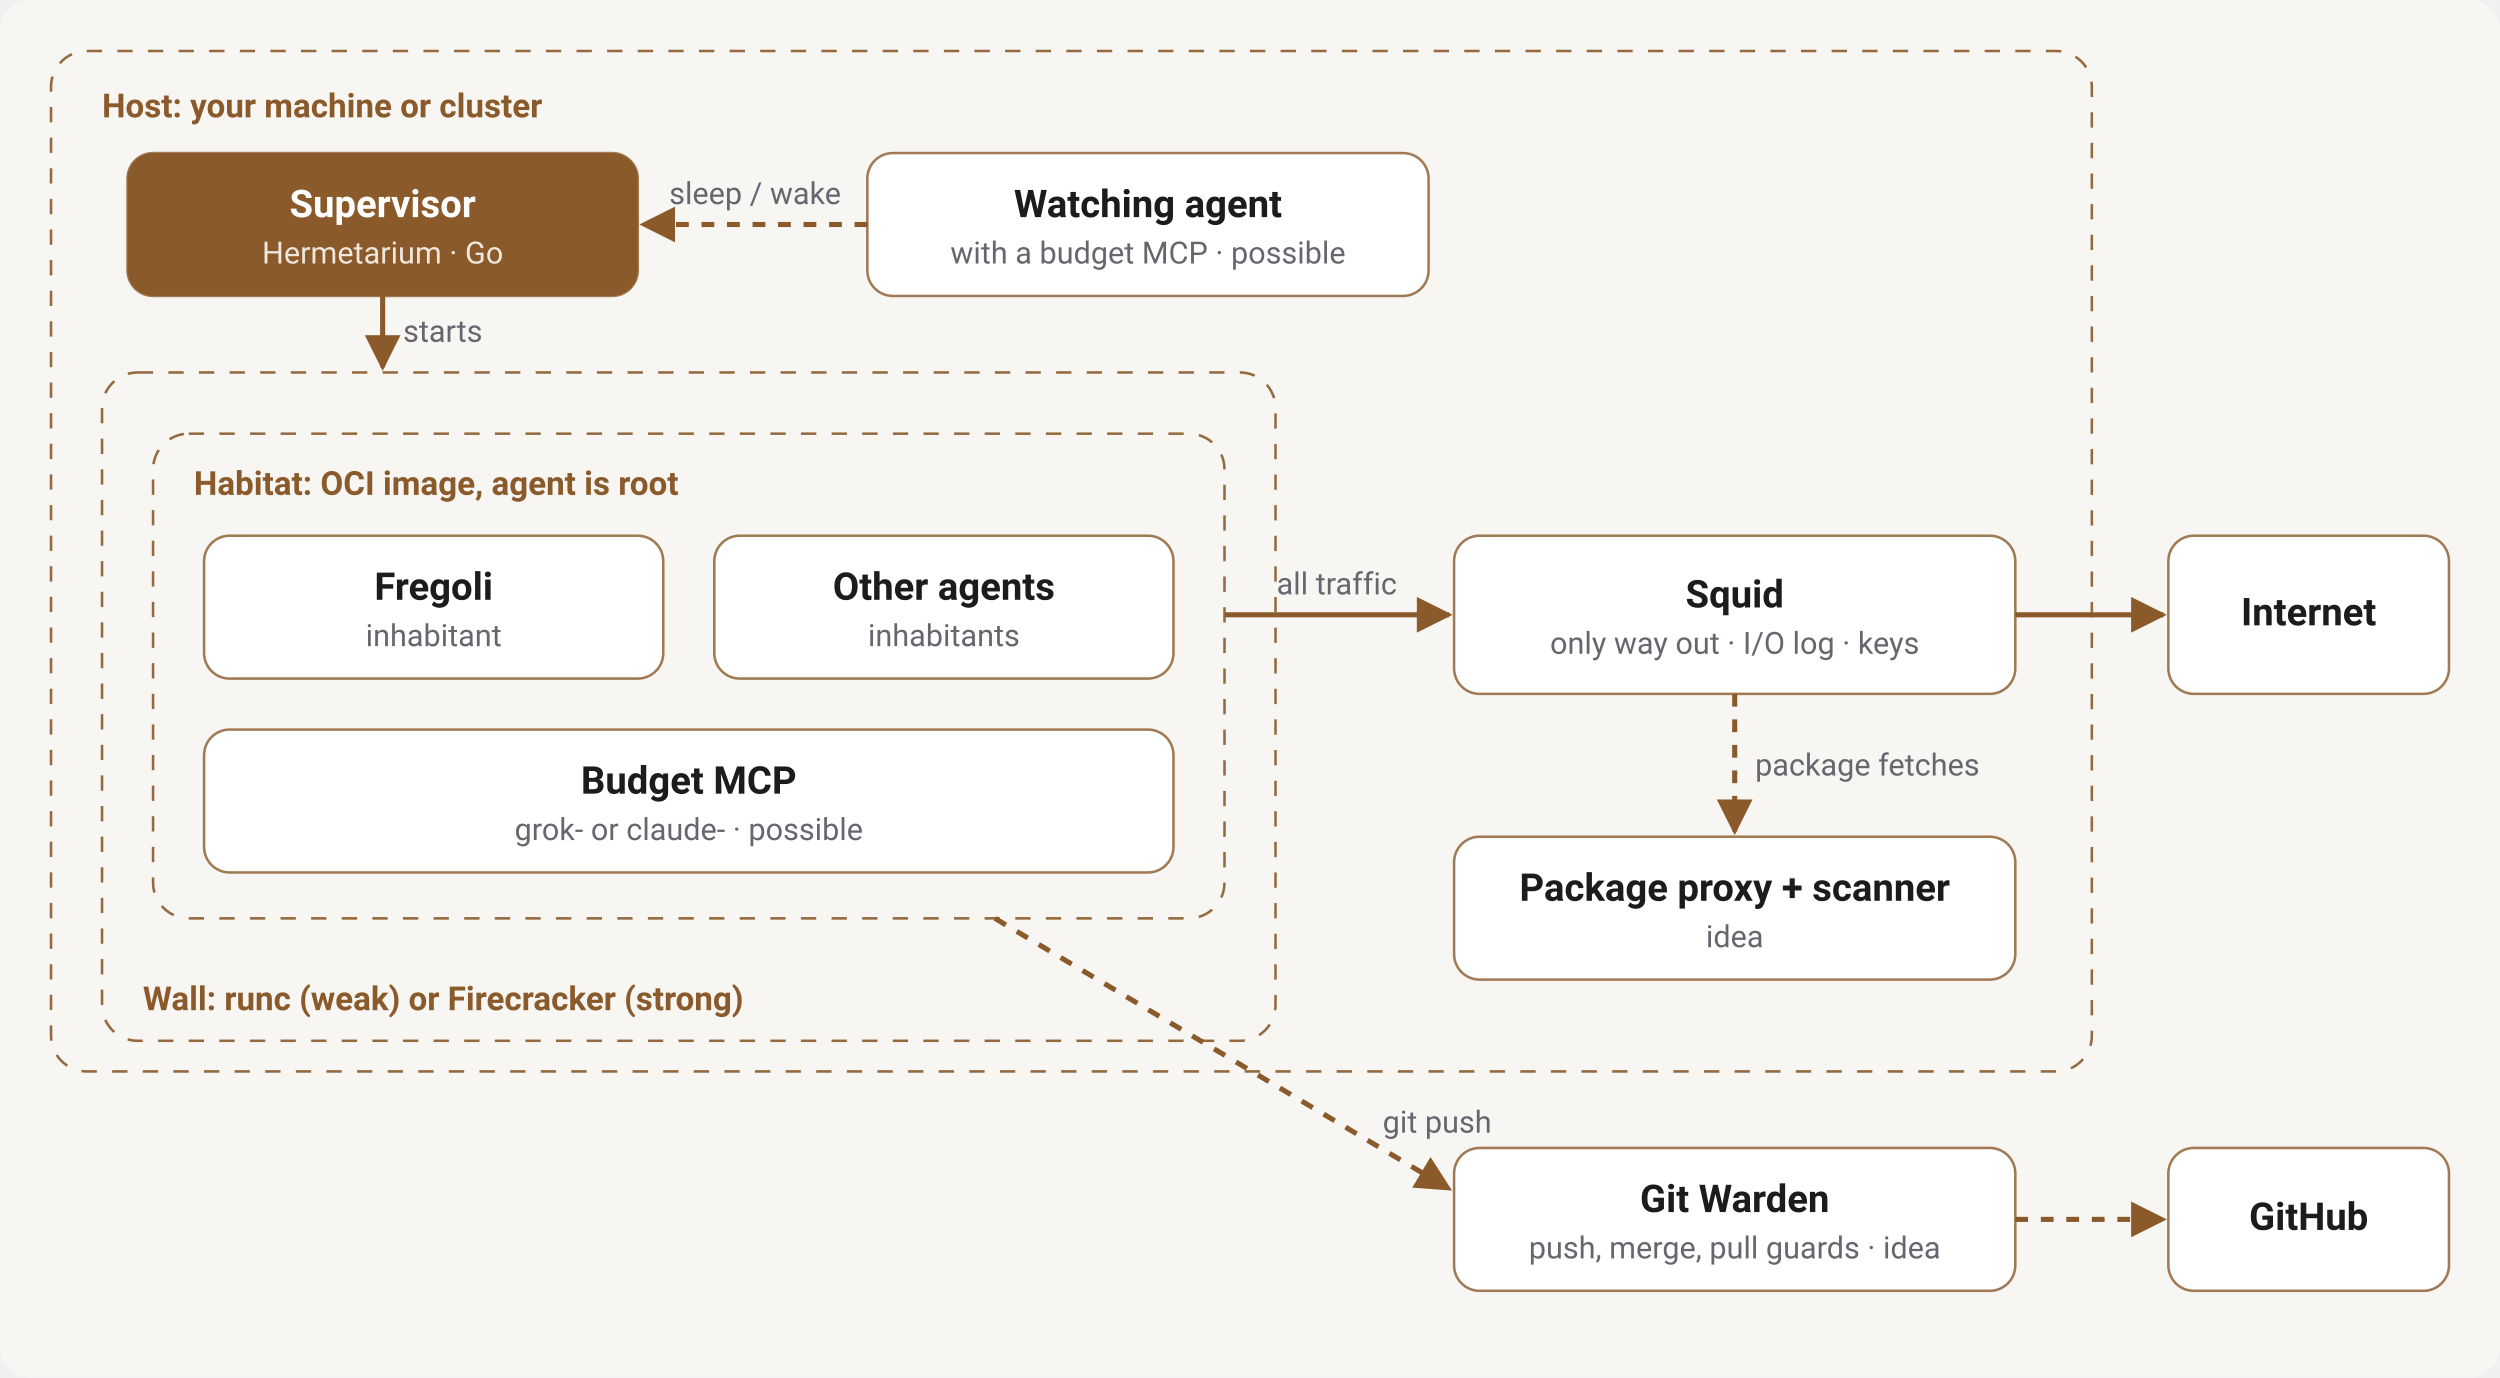
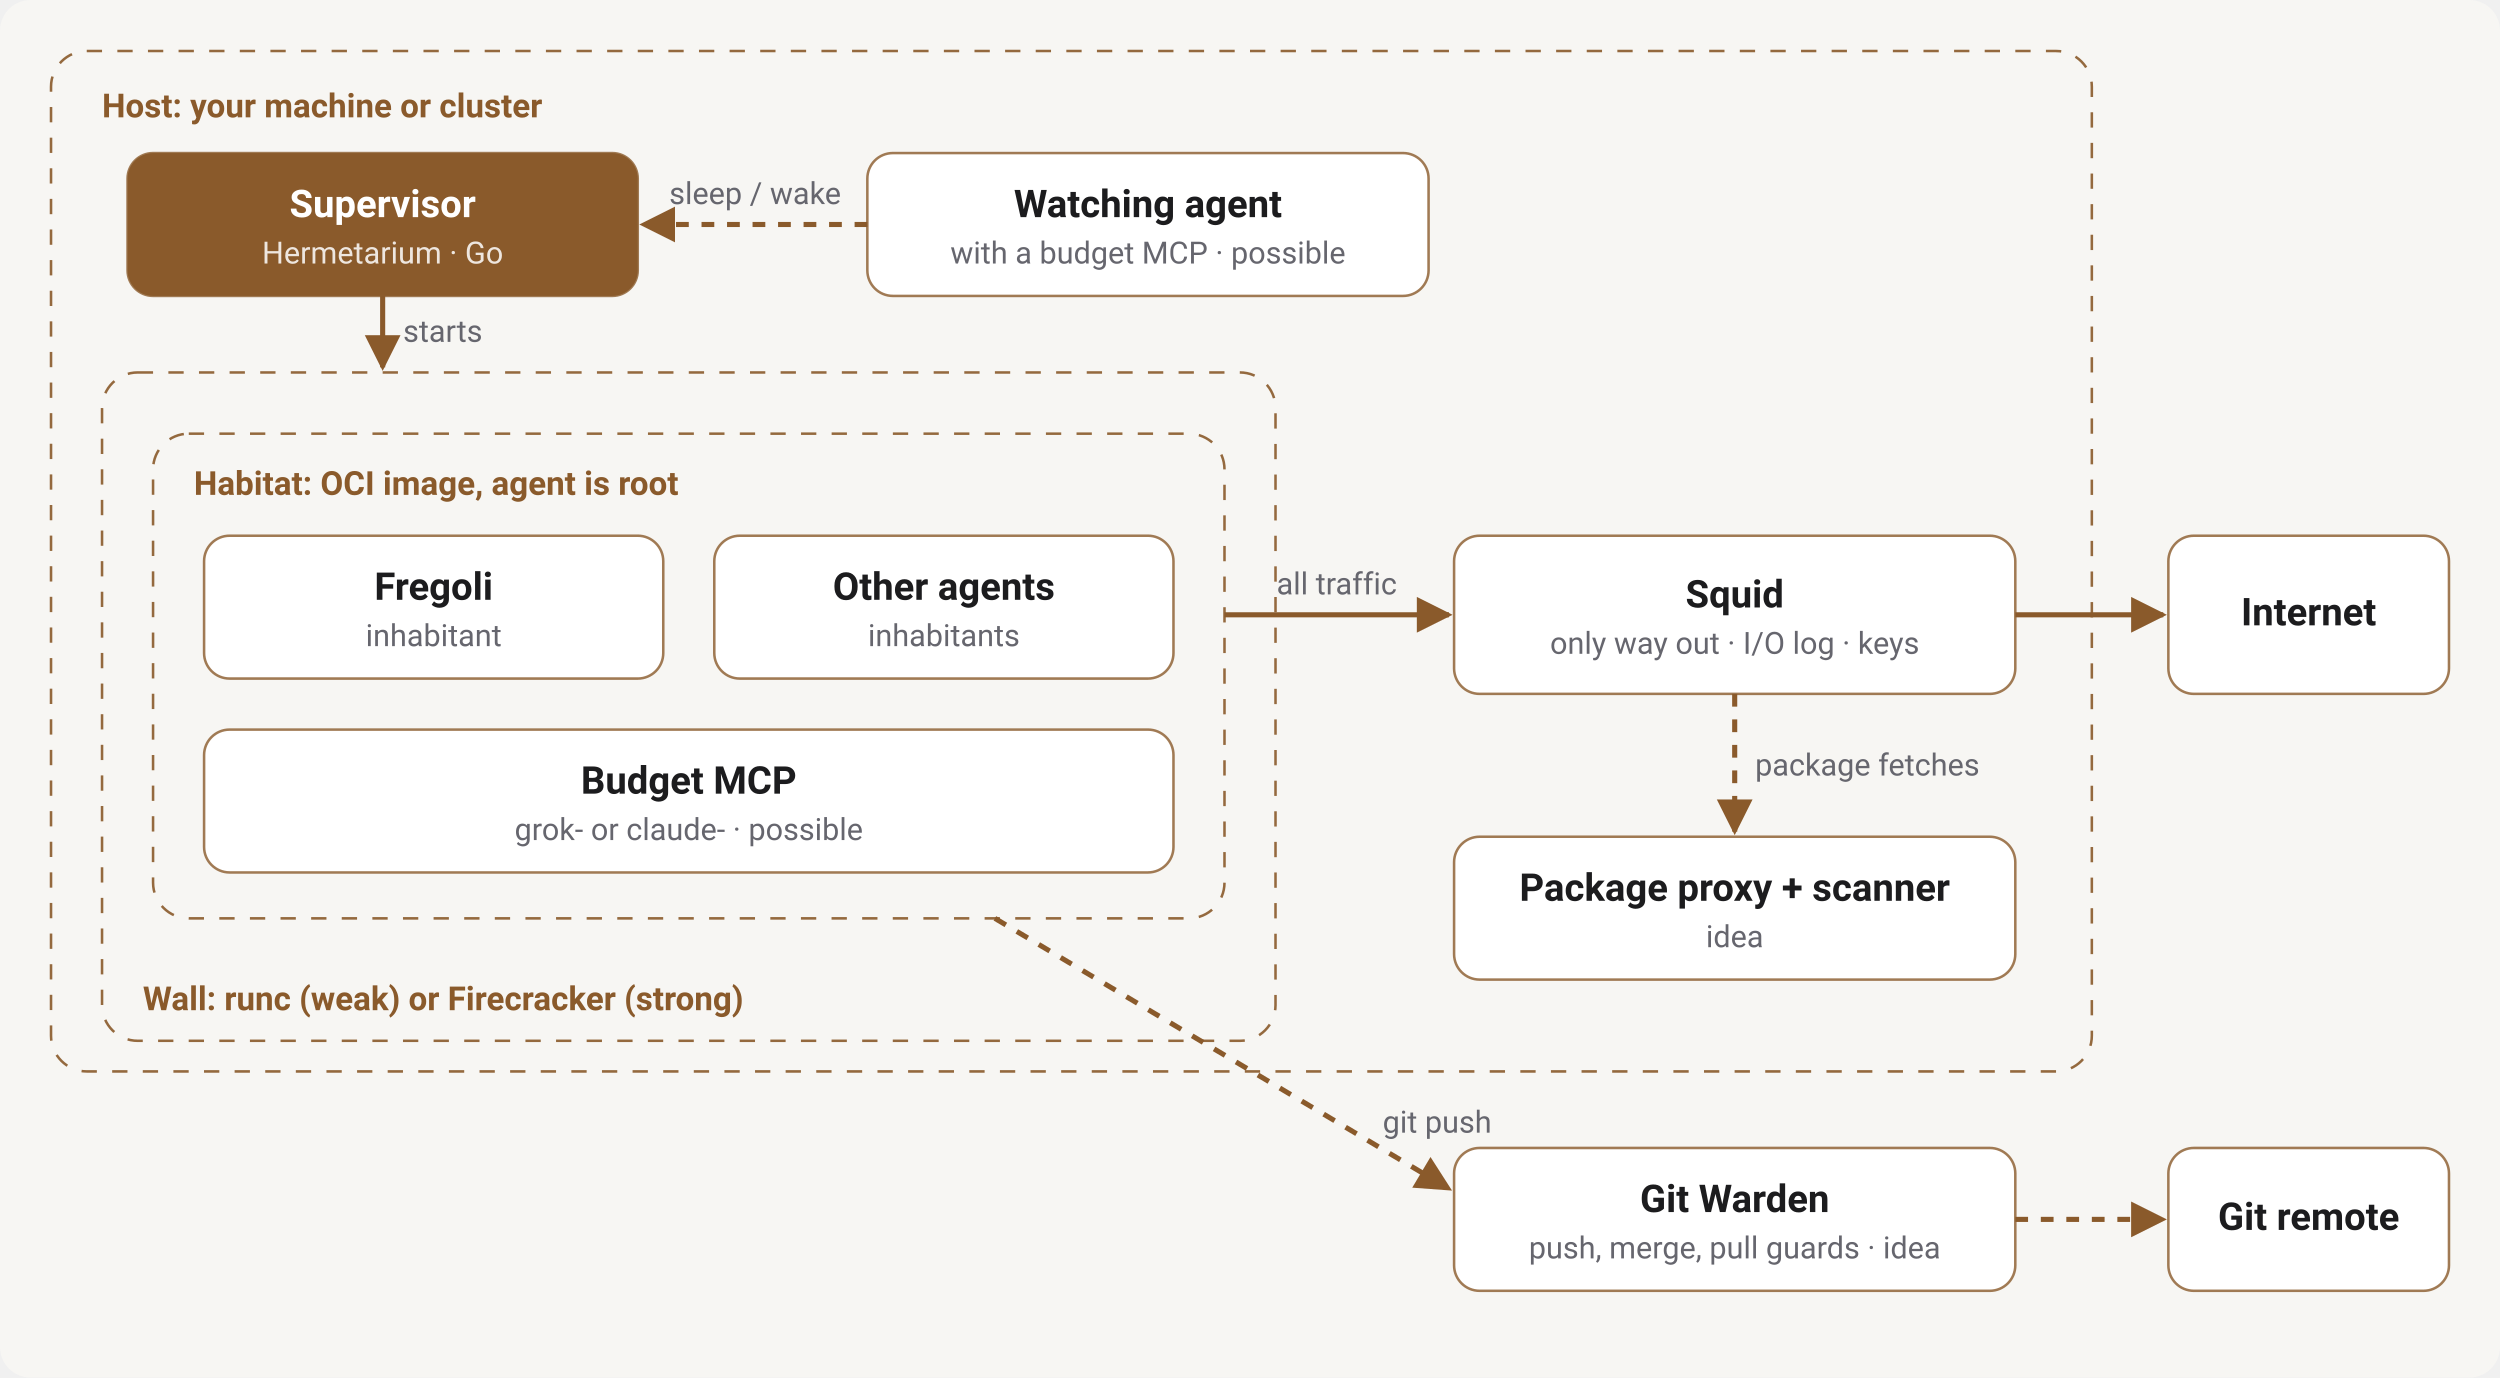
- <svg xmlns="http://www.w3.org/2000/svg" viewBox="-10 -10 980 540" width="980" height="540" role="img" aria-label="The whole family: the Hermetarium supervisor starts a wall around a habitat where Fregoli, other agents, and a budget MCP can live; all traffic leaves through Squid, with a package proxy and scanner as a later addition; a watching agent could put habitats to sleep and wake them; pushes go through Git Warden to GitHub. Dashed lines are not built yet.">
+ <svg xmlns="http://www.w3.org/2000/svg" viewBox="-10 -10 980 540" width="980" height="540" role="img" aria-label="The whole workshop: the Hermetarium supervisor starts a wall around a habitat where Fregoli, other agents, and a budget MCP can live; all traffic leaves through Squid, with a package proxy and scanner as a later addition; a watching agent could put habitats to sleep and wake them; pushes go through Git Warden to the Git remote. Dashed lines are not built yet.">
  <style>svg{font-family:system-ui,-apple-system,'Segoe UI',Roboto,Helvetica,Arial,sans-serif}.bg{fill:#f7f6f3}.dx-box{fill:#fff;stroke:#8a5a2b;stroke-opacity:.8}.dx-box.s{fill:#8a5a2b;stroke:#8a5a2b}.dx-t{fill:#1c1c1e;font-size:15px;font-weight:600}.dx-s{fill:#66666e;font-size:12px}.dx-on{fill:#fff}.dx-sub-on{fill:#fff;opacity:.85;font-size:12px}.dx-reg{fill:none;stroke:#8a5a2b;stroke-dasharray:6 6;stroke-opacity:.9}.dx-rl{fill:#8a5a2b;font-size:13px;font-weight:600}.dx-a{stroke:#8a5a2b;stroke-width:2;fill:none}.dx-a.d{stroke-dasharray:5 5}.dx-m{fill:#8a5a2b}.dx-l{fill:#66666e;font-size:12px}</style>
  <rect class="bg" x="-10" y="-10" width="980" height="540" rx="12" />
  <defs>
    <marker id="ah-hobelbank" viewBox="0 0 10 10" refX="9" refY="5" markerWidth="7" markerHeight="7" orient="auto">
      <path class="dx-m" d="M0 0L10 5L0 10z" />
    </marker>
  </defs>
  <rect class="dx-reg" x="10" y="10" width="800" height="400" rx="14" />
  <text class="dx-rl" x="30" y="36" text-anchor="start">Host: your machine or cluster</text>
  <rect class="dx-reg" x="30" y="136" width="460" height="262" rx="14" />
  <text class="dx-rl" x="46" y="386" text-anchor="start">Wall: runc (weak) or Firecracker (strong)</text>
  <rect class="dx-reg" x="50" y="160" width="420" height="190" rx="14" />
  <text class="dx-rl" x="66" y="184" text-anchor="start">Habitat: OCI image, agent is root</text>
  <rect class="dx-box s" x="40" y="50" width="200" height="56" rx="10" />
  <text class="dx-t dx-on" x="140.0" y="71.0" text-anchor="middle" dominant-baseline="middle">Supervisor</text>
  <text class="dx-sub-on" x="140.0" y="90.0" text-anchor="middle" dominant-baseline="middle">Hermetarium · Go</text>
  <rect class="dx-box" x="330" y="50" width="220" height="56" rx="10" />
  <text class="dx-t" x="440.0" y="71.0" text-anchor="middle" dominant-baseline="middle">Watching agent</text>
  <text class="dx-s" x="440.0" y="90.0" text-anchor="middle" dominant-baseline="middle">with a budget MCP · possible</text>
  <rect class="dx-box" x="70" y="200" width="180" height="56" rx="10" />
  <text class="dx-t" x="160.0" y="221.0" text-anchor="middle" dominant-baseline="middle">Fregoli</text>
  <text class="dx-s" x="160.0" y="240.0" text-anchor="middle" dominant-baseline="middle">inhabitant</text>
  <rect class="dx-box" x="270" y="200" width="180" height="56" rx="10" />
  <text class="dx-t" x="360.0" y="221.0" text-anchor="middle" dominant-baseline="middle">Other agents</text>
  <text class="dx-s" x="360.0" y="240.0" text-anchor="middle" dominant-baseline="middle">inhabitants</text>
  <rect class="dx-box" x="70" y="276" width="380" height="56" rx="10" />
  <text class="dx-t" x="260.0" y="297.0" text-anchor="middle" dominant-baseline="middle">Budget MCP</text>
  <text class="dx-s" x="260.0" y="316.0" text-anchor="middle" dominant-baseline="middle">grok- or claude- · possible</text>
  <rect class="dx-box" x="560" y="200" width="220" height="62" rx="10" />
  <text class="dx-t" x="670.0" y="224.0" text-anchor="middle" dominant-baseline="middle">Squid</text>
  <text class="dx-s" x="670.0" y="243.0" text-anchor="middle" dominant-baseline="middle">only way out · I/O log · keys</text>
  <rect class="dx-box" x="560" y="318" width="220" height="56" rx="10" />
  <text class="dx-t" x="670.0" y="339.0" text-anchor="middle" dominant-baseline="middle">Package proxy + scanner</text>
  <text class="dx-s" x="670.0" y="358.0" text-anchor="middle" dominant-baseline="middle">idea</text>
  <rect class="dx-box" x="840" y="200" width="110" height="62" rx="10" />
  <text class="dx-t" x="895.0" y="231.0" text-anchor="middle" dominant-baseline="middle">Internet</text>
  <rect class="dx-box" x="560" y="440" width="220" height="56" rx="10" />
  <text class="dx-t" x="670.0" y="461.0" text-anchor="middle" dominant-baseline="middle">Git Warden</text>
  <text class="dx-s" x="670.0" y="480.0" text-anchor="middle" dominant-baseline="middle">push, merge, pull guards · idea</text>
  <rect class="dx-box" x="840" y="440" width="110" height="56" rx="10" />
-   <text class="dx-t" x="895.0" y="468.0" text-anchor="middle" dominant-baseline="middle">GitHub</text>
+   <text class="dx-t" x="895.0" y="468.0" text-anchor="middle" dominant-baseline="middle">Git remote</text>
  <line class="dx-a" x1="140" y1="106" x2="140" y2="134" marker-end="url(#ah-hobelbank)" />
  <text class="dx-l" x="148" y="124" text-anchor="start">starts</text>
  <line class="dx-a d" x1="330" y1="78" x2="242" y2="78" marker-end="url(#ah-hobelbank)" />
  <text class="dx-l" x="286" y="70" text-anchor="middle">sleep / wake</text>
  <line class="dx-a" x1="470" y1="231" x2="558" y2="231" marker-end="url(#ah-hobelbank)" />
  <text class="dx-l" x="514" y="223" text-anchor="middle">all traffic</text>
  <line class="dx-a" x1="780" y1="231" x2="838" y2="231" marker-end="url(#ah-hobelbank)" />
  <line class="dx-a d" x1="670" y1="262" x2="670" y2="316" marker-end="url(#ah-hobelbank)" />
  <text class="dx-l" x="678" y="294" text-anchor="start">package fetches</text>
  <line class="dx-a d" x1="380" y1="350" x2="558" y2="456" marker-end="url(#ah-hobelbank)" />
  <text class="dx-l" x="532" y="434" text-anchor="start">git push</text>
  <line class="dx-a d" x1="780" y1="468" x2="838" y2="468" marker-end="url(#ah-hobelbank)" />
</svg>
